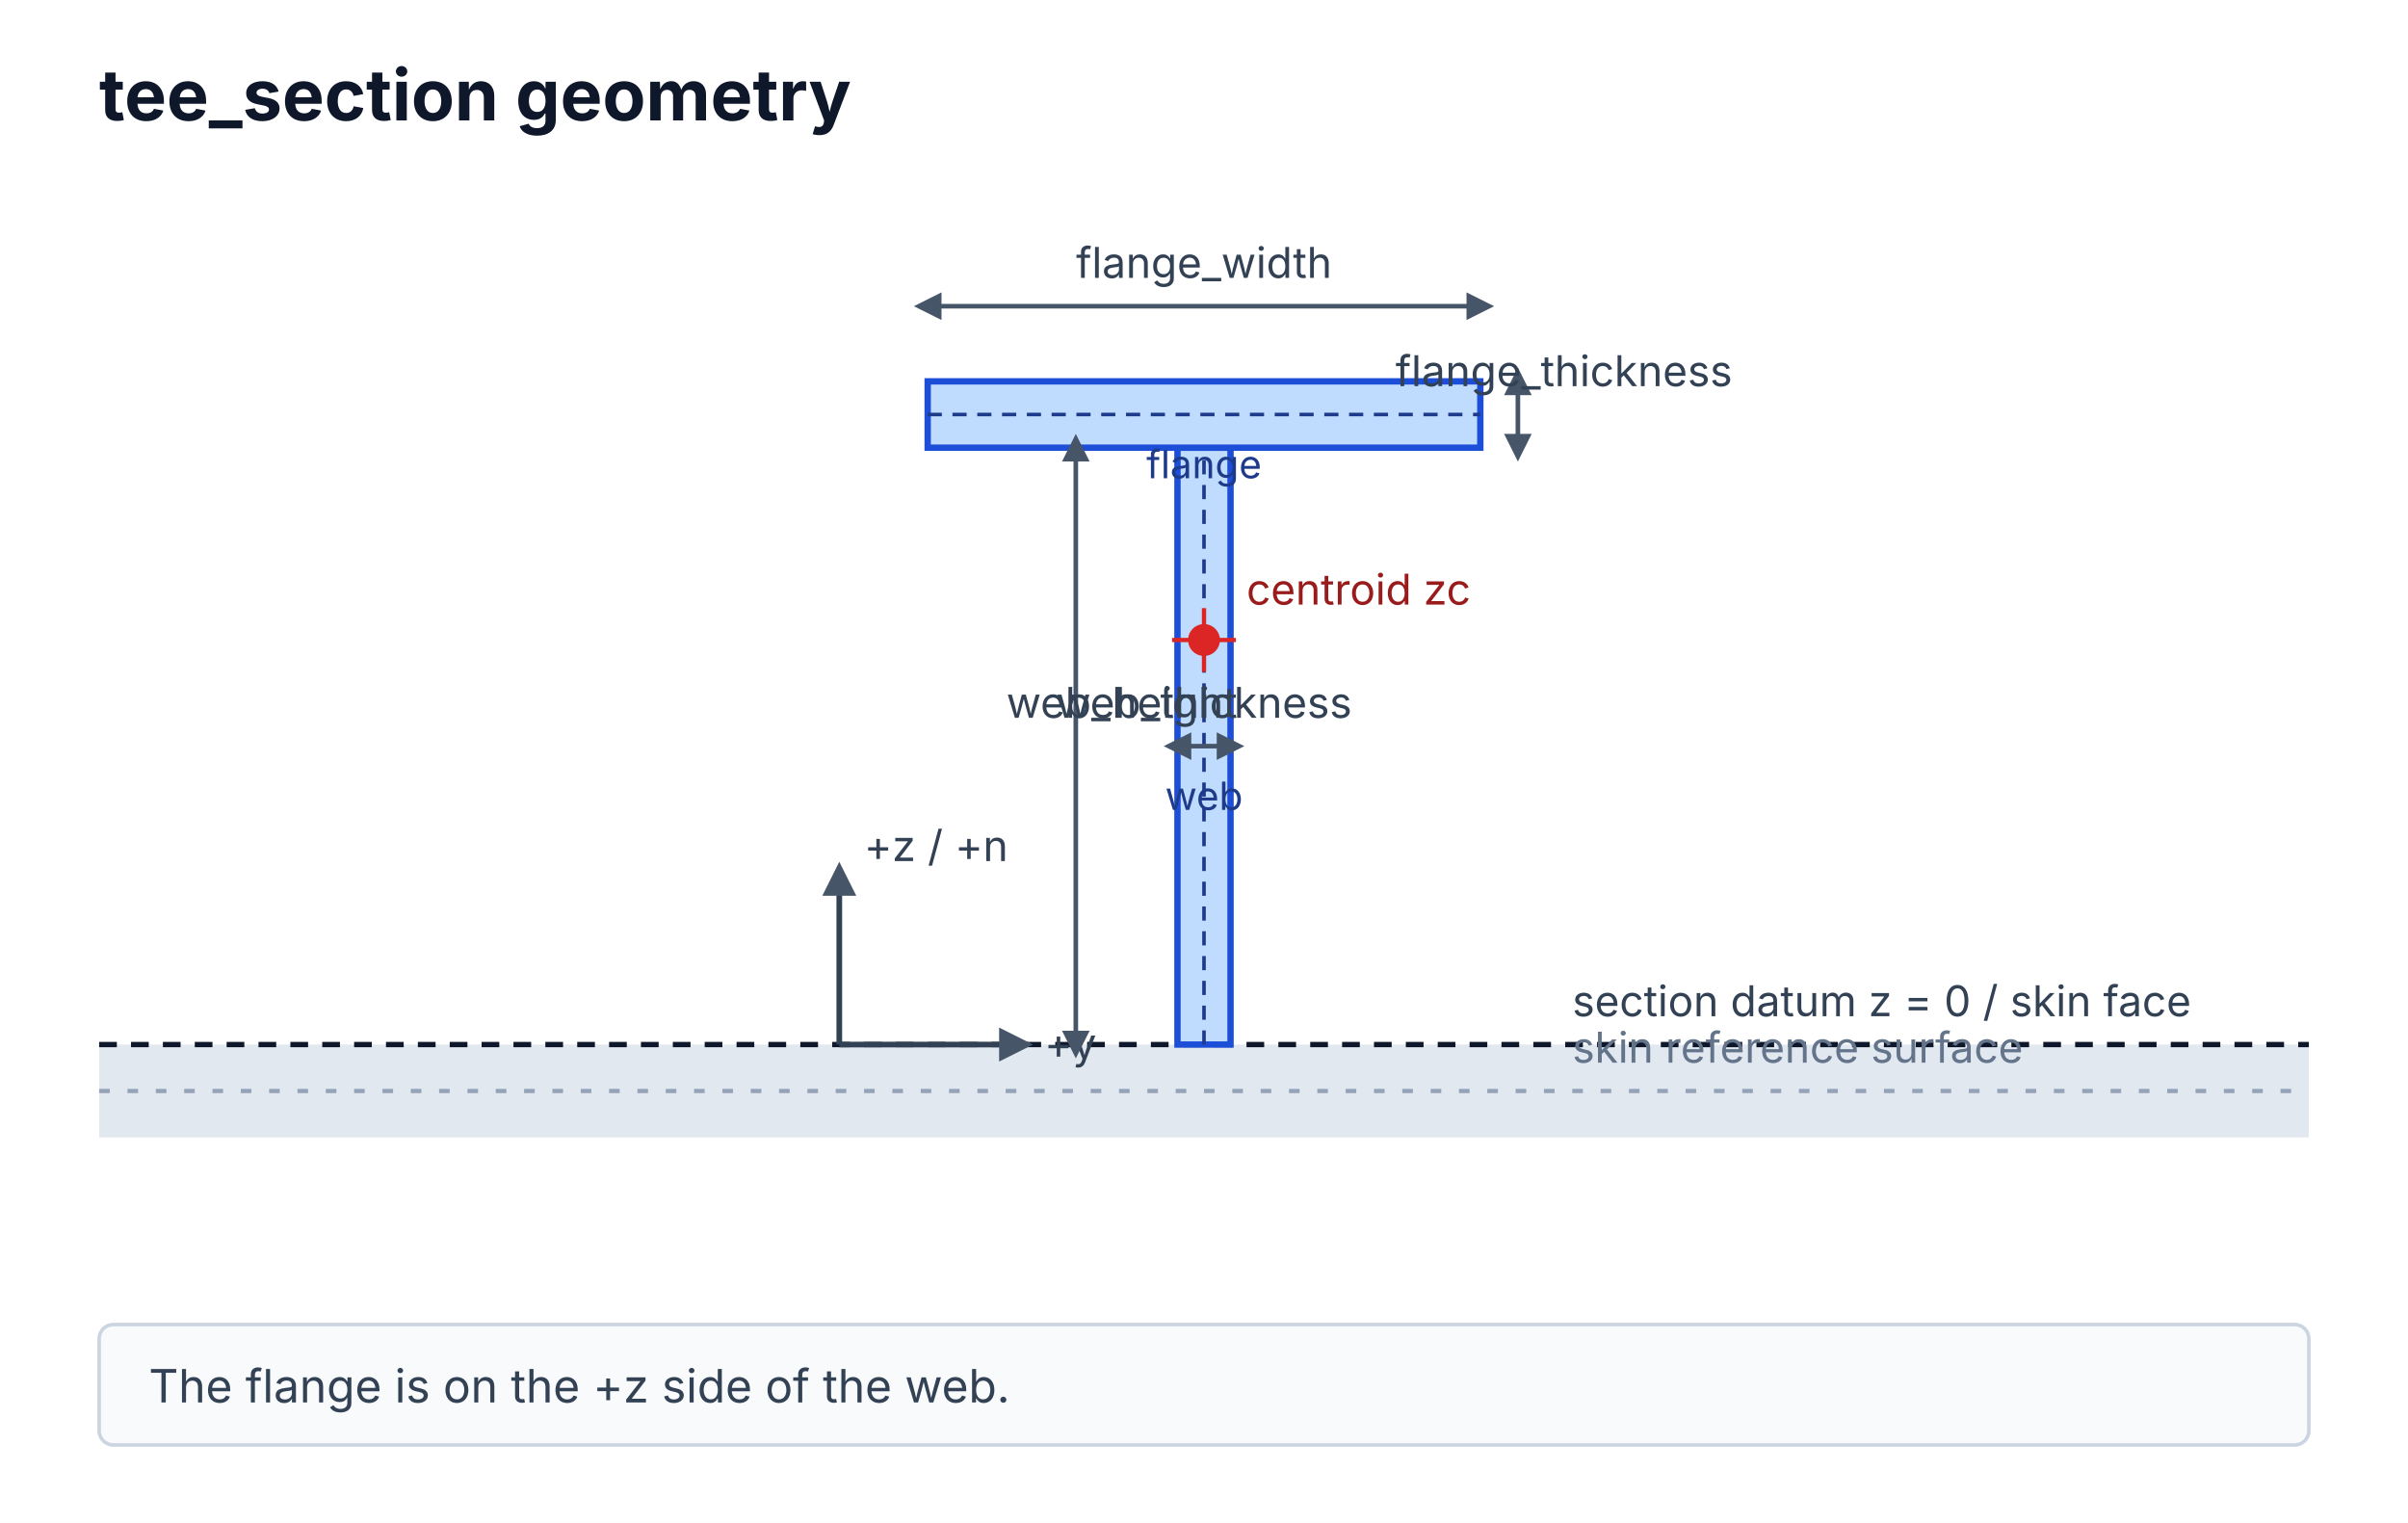
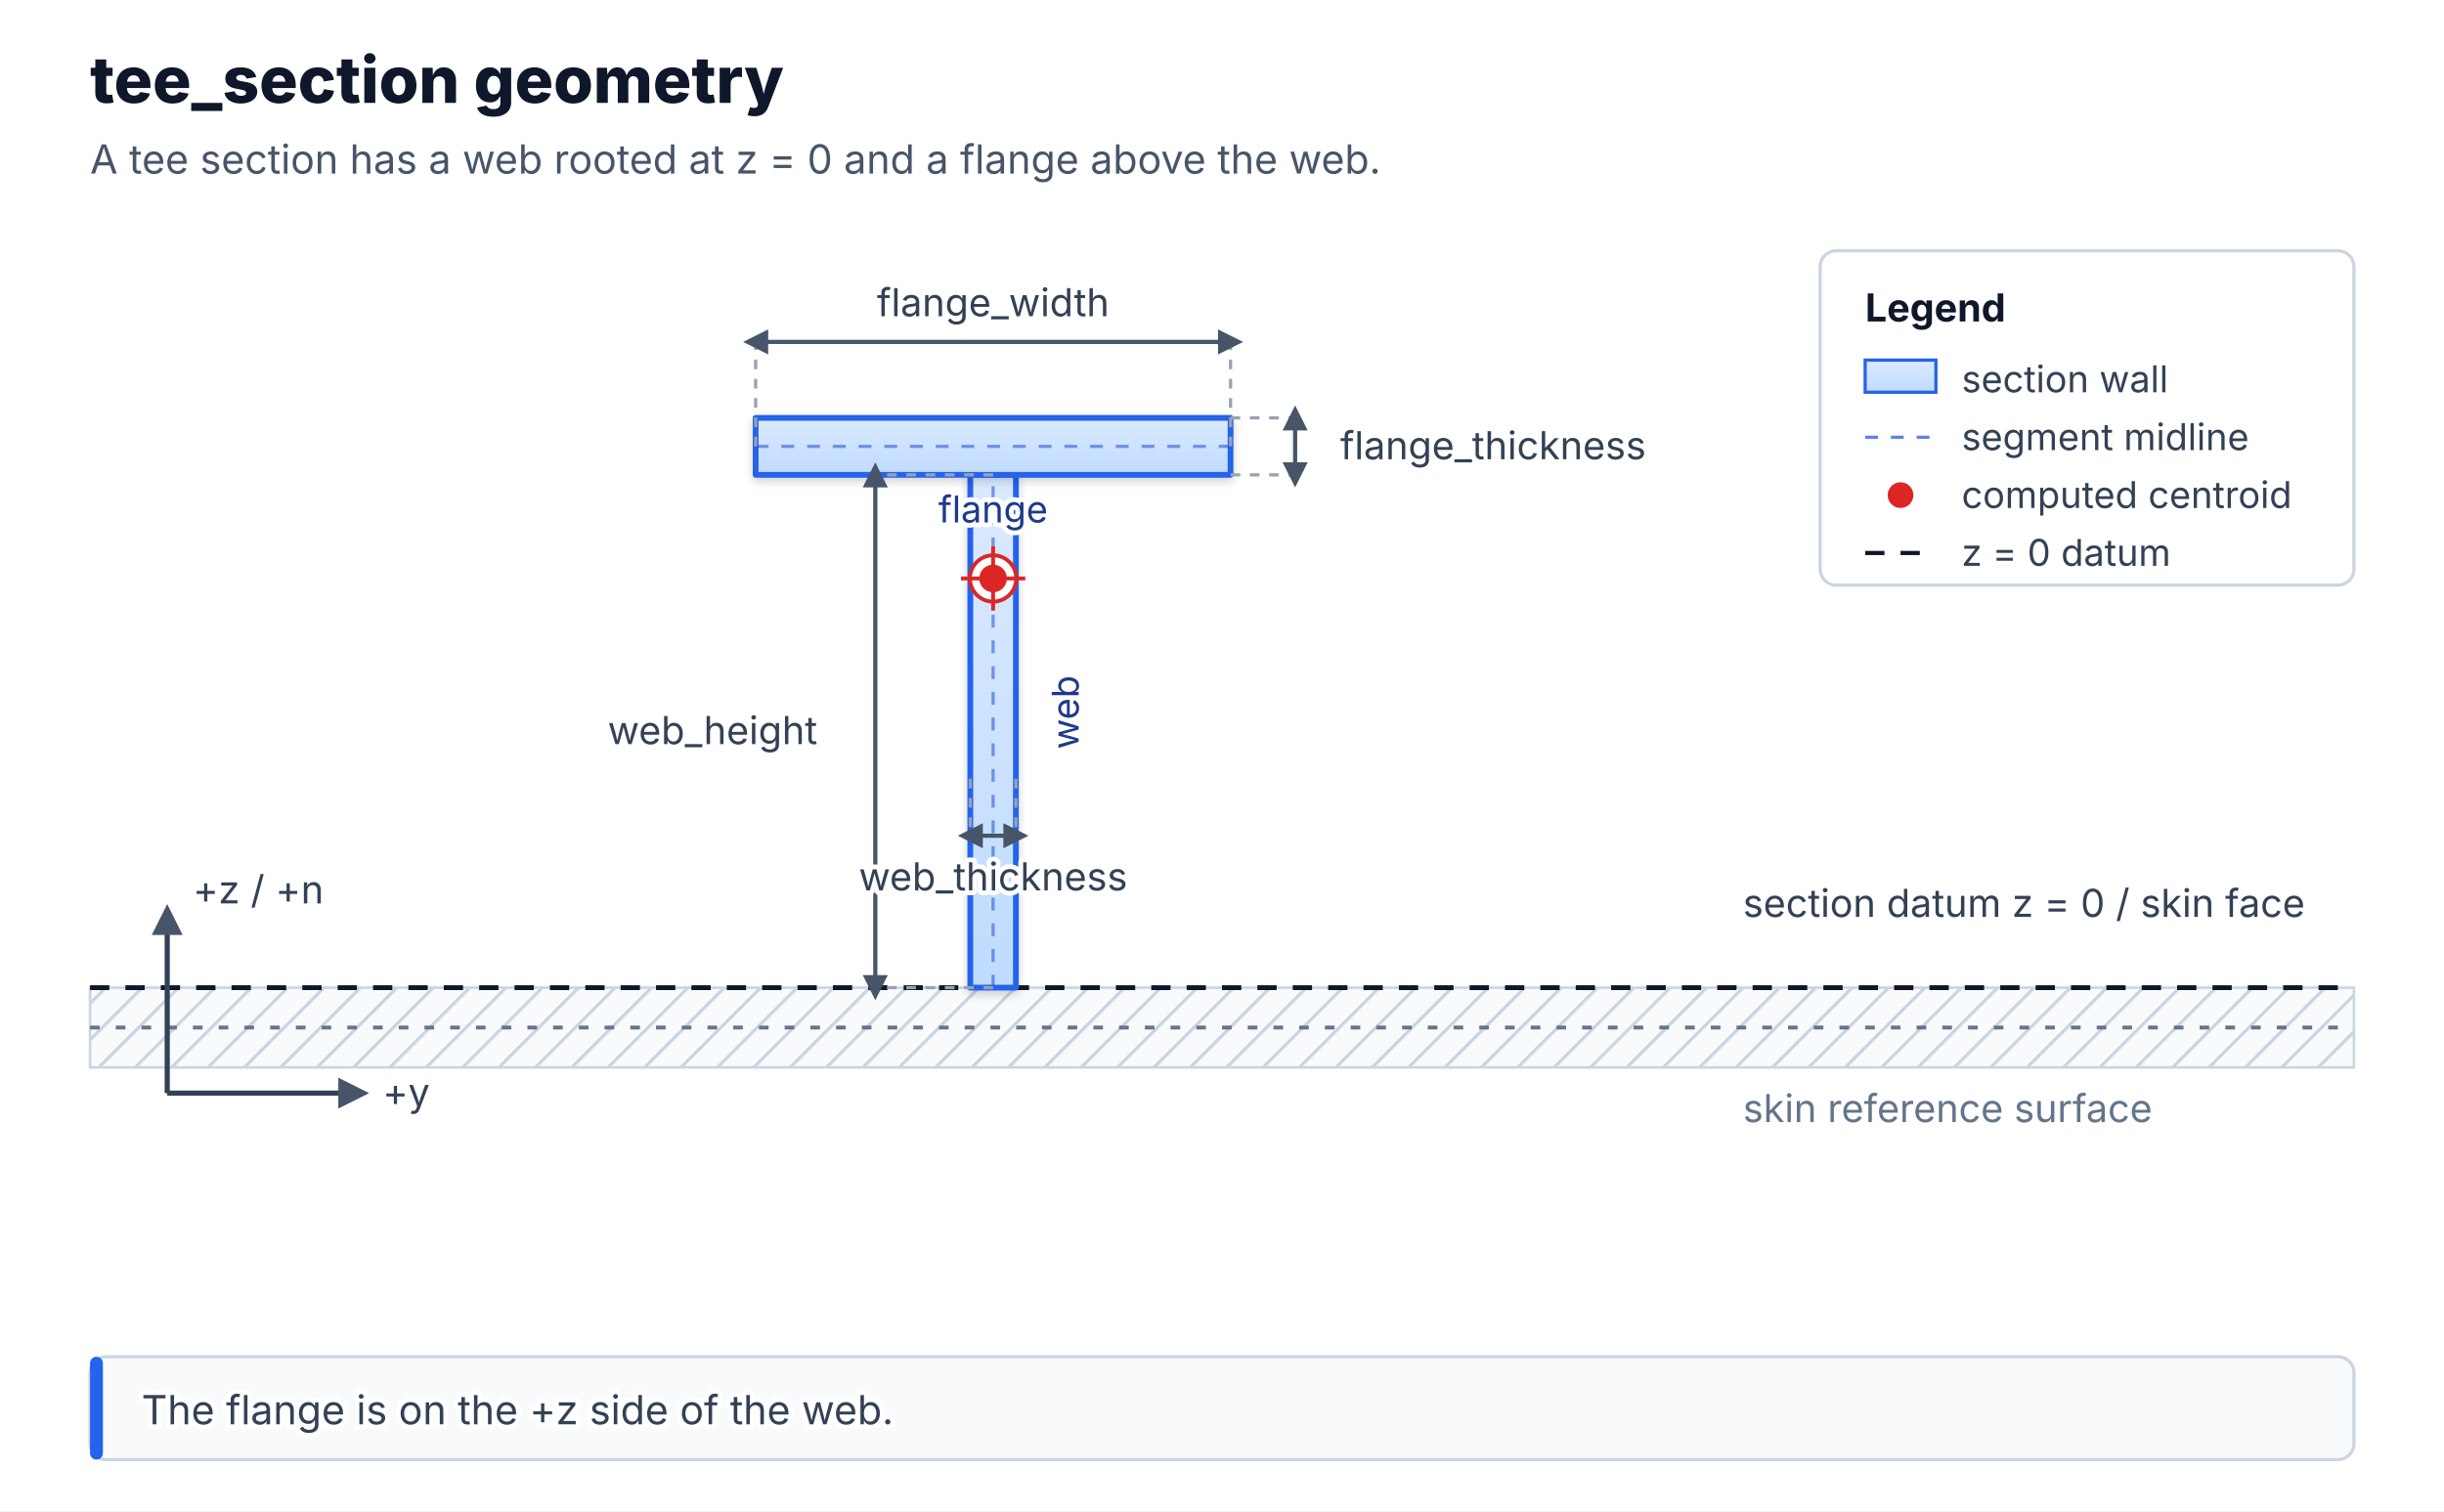
- <svg xmlns="http://www.w3.org/2000/svg" viewBox="0 0 680 430" role="img" aria-labelledby="title desc">
+ <svg xmlns="http://www.w3.org/2000/svg" viewBox="0 0 760 470" role="img" aria-labelledby="title desc">
  <defs>
+     <linearGradient id="wall-fill" x1="0" y1="0" x2="0" y2="1">
+       <stop offset="0%" stop-color="#dbeafe" />
+       <stop offset="100%" stop-color="#bfdbfe" />
+     </linearGradient>
+     <filter id="wall-shadow" x="-20%" y="-20%" width="140%" height="150%">
+       <feDropShadow dx="0" dy="1.2" stdDeviation="1.4" flood-color="#0f172a" flood-opacity="0.18" />
+     </filter>
+     <pattern id="skin-hatch" width="8" height="8" patternUnits="userSpaceOnUse" patternTransform="rotate(45)">
+       <rect width="8" height="8" fill="#f8fafc" />
+       <line x1="0" y1="0" x2="0" y2="8" stroke="#cbd5e1" stroke-width="2" />
+     </pattern>
    <marker id="arrow" viewBox="0 0 10 10" refX="5" refY="5" markerWidth="6" markerHeight="6" orient="auto-start-reverse">
      <path d="M 0 0 L 10 5 L 0 10 z" fill="#475569" />
    </marker>
  </defs>
-   <rect x="0" y="0" width="680" height="430" fill="#ffffff" />
-   <text x="28" y="34" class="title" font-family="Inter, Arial, sans-serif" font-size="20" font-weight="700" fill="#0f172a">tee_section geometry</text>
-   <rect x="28.00" y="294.94" width="624.00" height="26.22" fill="#e2e8f0" />
-   <line x1="28.00" y1="294.94" x2="652.00" y2="294.94" stroke="#0f172a" stroke-width="1.5" stroke-dasharray="5 4" />
-   <line x1="28.00" y1="308.05" x2="652.00" y2="308.05" stroke="#94a3b8" stroke-width="1.2" stroke-dasharray="3 5" />
-   <text x="444.00" y="286.94" font-family="Inter, Arial, sans-serif" font-size="12" fill="#334155">section datum z = 0 / skin face</text>
-   <text x="444.00" y="300.05" font-family="Inter, Arial, sans-serif" font-size="12" fill="#64748b">skin reference surface</text>
-   <line x1="237.01" y1="294.94" x2="286.94" y2="294.94" stroke="#334155" stroke-width="1.6" marker-end="url(#arrow)" />
-   <line x1="237.01" y1="294.94" x2="237.01" y2="248.13" stroke="#334155" stroke-width="1.6" marker-end="url(#arrow)" />
-   <text x="294.94" y="298.94" font-family="Inter, Arial, sans-serif" font-size="12" fill="#334155">+y</text>
-   <text x="244.01" y="243.13" font-family="Inter, Arial, sans-serif" font-size="12" fill="#334155">+z / +n</text>
-   <polygon points="332.51,294.94 332.51,126.41 347.49,126.41 347.49,294.94" fill="#bfdbfe" stroke="#1d4ed8" stroke-width="1.8" />
-   <line x1="340.00" y1="294.94" x2="340.00" y2="126.41" stroke="#1e3a8a" stroke-width="1" stroke-dasharray="4 3" />
-   <polygon points="261.97,107.68 418.03,107.68 418.03,126.41 261.97,126.41" fill="#bfdbfe" stroke="#1d4ed8" stroke-width="1.8" />
-   <line x1="261.97" y1="117.04" x2="418.03" y2="117.04" stroke="#1e3a8a" stroke-width="1" stroke-dasharray="4 3" />
-   <line x1="303.80" y1="294.94" x2="303.80" y2="126.41" stroke="#475569" stroke-width="1.3" marker-start="url(#arrow)" marker-end="url(#arrow)" />
-   <text x="316.80" y="202.68" font-family="Inter, Arial, sans-serif" font-size="12" text-anchor="middle" fill="#334155">web_height</text>
-   <line x1="261.97" y1="86.46" x2="418.03" y2="86.46" stroke="#475569" stroke-width="1.3" marker-start="url(#arrow)" marker-end="url(#arrow)" />
-   <text x="340.00" y="78.46" font-family="Inter, Arial, sans-serif" font-size="12" text-anchor="middle" fill="#334155">flange_width</text>
-   <line x1="428.64" y1="126.41" x2="428.64" y2="107.68" stroke="#475569" stroke-width="1.3" marker-start="url(#arrow)" marker-end="url(#arrow)" />
-   <text x="441.64" y="109.04" font-family="Inter, Arial, sans-serif" font-size="12" text-anchor="middle" fill="#334155">flange_thickness</text>
-   <line x1="332.51" y1="210.68" x2="347.49" y2="210.68" stroke="#475569" stroke-width="1.3" marker-start="url(#arrow)" marker-end="url(#arrow)" />
-   <text x="340.00" y="202.68" font-family="Inter, Arial, sans-serif" font-size="12" text-anchor="middle" fill="#334155">web_thickness</text>
-   <circle cx="340.00" cy="180.71" r="4.5" fill="#dc2626" />
-   <line x1="331.00" y1="180.71" x2="349.00" y2="180.71" stroke="#dc2626" stroke-width="1.2" />
-   <line x1="340.00" y1="171.71" x2="340.00" y2="189.71" stroke="#dc2626" stroke-width="1.2" />
-   <text x="352.00" y="170.71" font-family="Inter, Arial, sans-serif" font-size="12" fill="#991b1b">centroid zc</text>
-   <text x="340.00" y="228.68" font-family="Inter, Arial, sans-serif" font-size="11" text-anchor="middle" fill="#1e3a8a">web</text>
-   <text x="340.00" y="135.04" font-family="Inter, Arial, sans-serif" font-size="11" text-anchor="middle" fill="#1e3a8a">flange</text>
-   <rect x="28" y="374" width="624" height="34" rx="4" fill="#f8fafc" stroke="#cbd5e1" />
-   <text x="42" y="396" font-family="Inter, Arial, sans-serif" font-size="13" fill="#334155">The flange is on the +z side of the web.</text>
+   <rect x="0" y="0" width="760" height="470" fill="#ffffff" />
+   <text x="28" y="32" font-family="Inter, Arial, sans-serif" paint-order="stroke" stroke="#ffffff" stroke-width="3" stroke-linejoin="round" font-size="20" font-weight="760" letter-spacing="0" fill="#0f172a">tee_section geometry</text>
+   <text x="28" y="54" font-family="Inter, Arial, sans-serif" paint-order="stroke" stroke="#ffffff" stroke-width="3" stroke-linejoin="round" font-size="12.5" fill="#475569">A tee section has a web rooted at z = 0 and a flange above the web.</text>
+   <rect x="28.00" y="307.20" width="704.00" height="24.81" fill="url(#skin-hatch)" stroke="#cbd5e1" stroke-width="0.8" />
+   <line x1="28.00" y1="307.20" x2="732.00" y2="307.20" stroke="#0f172a" stroke-width="1.5" stroke-dasharray="6 5" />
+   <line x1="28.00" y1="319.60" x2="732.00" y2="319.60" stroke="#64748b" stroke-width="1.2" stroke-dasharray="3 5" />
+   <text x="542.00" y="285.20" font-family="Inter, Arial, sans-serif" paint-order="stroke" stroke="#ffffff" stroke-width="3" stroke-linejoin="round" font-size="12" fill="#334155">section datum z = 0 / skin face</text>
+   <text x="542.00" y="349.01" font-family="Inter, Arial, sans-serif" paint-order="stroke" stroke="#ffffff" stroke-width="3" stroke-linejoin="round" font-size="12" fill="#64748b">skin reference surface</text>
+   <line x1="52.00" y1="340.00" x2="110.00" y2="340.00" stroke="#334155" stroke-width="1.6" marker-end="url(#arrow)" />
+   <line x1="52.00" y1="340.00" x2="52.00" y2="286.00" stroke="#334155" stroke-width="1.6" marker-end="url(#arrow)" />
+   <text x="119.00" y="344.00" font-family="Inter, Arial, sans-serif" paint-order="stroke" stroke="#ffffff" stroke-width="3" stroke-linejoin="round" font-size="12" fill="#334155">+y</text>
+   <text x="60.00" y="281.00" font-family="Inter, Arial, sans-serif" paint-order="stroke" stroke="#ffffff" stroke-width="3" stroke-linejoin="round" font-size="12" fill="#334155">+z / +n</text>
+   <polygon points="301.73,307.20 301.73,147.70 315.91,147.70 315.91,307.20" fill="url(#wall-fill)" stroke="#2563eb" stroke-width="1.8" stroke-linejoin="round" filter="url(#wall-shadow)" />
+   <line x1="308.82" y1="307.20" x2="308.82" y2="147.70" stroke="#1d4ed8" stroke-width="1" stroke-dasharray="4 4" opacity="0.55" />
+   <polygon points="234.98,129.98 382.66,129.98 382.66,147.70 234.98,147.70" fill="url(#wall-fill)" stroke="#2563eb" stroke-width="1.8" stroke-linejoin="round" filter="url(#wall-shadow)" />
+   <line x1="234.98" y1="138.84" x2="382.66" y2="138.84" stroke="#1d4ed8" stroke-width="1" stroke-dasharray="4 4" opacity="0.55" />
+   <line x1="308.82" y1="307.20" x2="272.19" y2="307.20" stroke="#94a3b8" stroke-width="1" stroke-dasharray="3 3" />
+   <line x1="308.82" y1="147.70" x2="272.19" y2="147.70" stroke="#94a3b8" stroke-width="1" stroke-dasharray="3 3" />
+   <line x1="272.19" y1="307.20" x2="272.19" y2="147.70" stroke="#475569" stroke-width="1.3" marker-start="url(#arrow)" marker-end="url(#arrow)" />
+   <text x="254.19" y="231.45" font-family="Inter, Arial, sans-serif" paint-order="stroke" stroke="#ffffff" stroke-width="3" stroke-linejoin="round" font-size="12" text-anchor="end" fill="#334155">web_height</text>
+   <line x1="234.98" y1="138.84" x2="234.98" y2="106.35" stroke="#94a3b8" stroke-width="1" stroke-dasharray="3 3" />
+   <line x1="382.66" y1="138.84" x2="382.66" y2="106.35" stroke="#94a3b8" stroke-width="1" stroke-dasharray="3 3" />
+   <line x1="234.98" y1="106.35" x2="382.66" y2="106.35" stroke="#475569" stroke-width="1.3" marker-start="url(#arrow)" marker-end="url(#arrow)" />
+   <text x="308.82" y="98.35" font-family="Inter, Arial, sans-serif" paint-order="stroke" stroke="#ffffff" stroke-width="3" stroke-linejoin="round" font-size="12" text-anchor="middle" fill="#334155">flange_width</text>
+   <line x1="382.66" y1="147.70" x2="402.74" y2="147.70" stroke="#94a3b8" stroke-width="1" stroke-dasharray="3 3" />
+   <line x1="382.66" y1="129.98" x2="402.74" y2="129.98" stroke="#94a3b8" stroke-width="1" stroke-dasharray="3 3" />
+   <line x1="402.74" y1="147.70" x2="402.74" y2="129.98" stroke="#475569" stroke-width="1.3" marker-start="url(#arrow)" marker-end="url(#arrow)" />
+   <text x="416.74" y="142.84" font-family="Inter, Arial, sans-serif" paint-order="stroke" stroke="#ffffff" stroke-width="3" stroke-linejoin="round" font-size="12" text-anchor="start" fill="#334155">flange_thickness</text>
+   <line x1="301.73" y1="242.22" x2="301.73" y2="259.94" stroke="#94a3b8" stroke-width="1" stroke-dasharray="3 3" />
+   <line x1="315.91" y1="242.22" x2="315.91" y2="259.94" stroke="#94a3b8" stroke-width="1" stroke-dasharray="3 3" />
+   <line x1="301.73" y1="259.94" x2="315.91" y2="259.94" stroke="#475569" stroke-width="1.3" marker-start="url(#arrow)" marker-end="url(#arrow)" />
+   <text x="308.82" y="276.94" font-family="Inter, Arial, sans-serif" paint-order="stroke" stroke="#ffffff" stroke-width="3" stroke-linejoin="round" font-size="12" text-anchor="middle" fill="#334155">web_thickness</text>
+   <circle cx="308.82" cy="179.92" r="7.2" fill="#ffffff" stroke="#dc2626" stroke-width="1.2" />
+   <circle cx="308.82" cy="179.92" r="4.3" fill="#dc2626" />
+   <line x1="298.82" y1="179.92" x2="318.82" y2="179.92" stroke="#dc2626" stroke-width="1.2" />
+   <line x1="308.82" y1="169.92" x2="308.82" y2="189.92" stroke="#dc2626" stroke-width="1.2" />
+   <text x="331.27" y="221.54" transform="rotate(-90.0 331.27 221.54)" font-family="Inter, Arial, sans-serif" paint-order="stroke" stroke="#ffffff" stroke-width="3" stroke-linejoin="round" font-size="11.5" text-anchor="middle" dominant-baseline="middle" fill="#1e3a8a">web</text>
+   <text x="308.82" y="158.34" font-family="Inter, Arial, sans-serif" paint-order="stroke" stroke="#ffffff" stroke-width="3" stroke-linejoin="round" font-size="11.5" text-anchor="middle" dominant-baseline="middle" fill="#1e3a8a">flange</text>
+   <rect x="566.00" y="78.00" width="166" height="104" rx="5" fill="#ffffff" stroke="#cbd5e1" />
+   <text x="580.00" y="100.00" font-family="Inter, Arial, sans-serif" paint-order="stroke" stroke="#ffffff" stroke-width="3" stroke-linejoin="round" font-size="12" font-weight="700" fill="#0f172a">Legend</text>
+   <rect x="580.00" y="112.00" width="22" height="10" fill="url(#wall-fill)" stroke="#2563eb" stroke-width="1" />
+   <text x="610.00" y="122.00" font-family="Inter, Arial, sans-serif" paint-order="stroke" stroke="#ffffff" stroke-width="3" stroke-linejoin="round" font-size="11.5" fill="#334155">section wall</text>
+   <line x1="580.00" y1="136.00" x2="602.00" y2="136.00" stroke="#1d4ed8" stroke-width="1" stroke-dasharray="4 4" opacity="0.7" />
+   <text x="610.00" y="140.00" font-family="Inter, Arial, sans-serif" paint-order="stroke" stroke="#ffffff" stroke-width="3" stroke-linejoin="round" font-size="11.5" fill="#334155">segment midline</text>
+   <circle cx="591.00" cy="154.00" r="4" fill="#dc2626" />
+   <text x="610.00" y="158.00" font-family="Inter, Arial, sans-serif" paint-order="stroke" stroke="#ffffff" stroke-width="3" stroke-linejoin="round" font-size="11.5" fill="#334155">computed centroid</text>
+   <line x1="580.00" y1="172.00" x2="602.00" y2="172.00" stroke="#0f172a" stroke-width="1.3" stroke-dasharray="6 5" />
+   <text x="610.00" y="176.00" font-family="Inter, Arial, sans-serif" paint-order="stroke" stroke="#ffffff" stroke-width="3" stroke-linejoin="round" font-size="11.5" fill="#334155">z = 0 datum</text>
+   <rect x="28" y="422.00" width="704" height="32" rx="5" fill="#f8fafc" stroke="#cbd5e1" />
+   <rect x="28" y="422.00" width="4" height="32" rx="2" fill="#2563eb" />
+   <text x="44" y="443.00" font-family="Inter, Arial, sans-serif" paint-order="stroke" stroke="#ffffff" stroke-width="3" stroke-linejoin="round" font-size="12.5" fill="#334155">The flange is on the +z side of the web.</text>
</svg>
